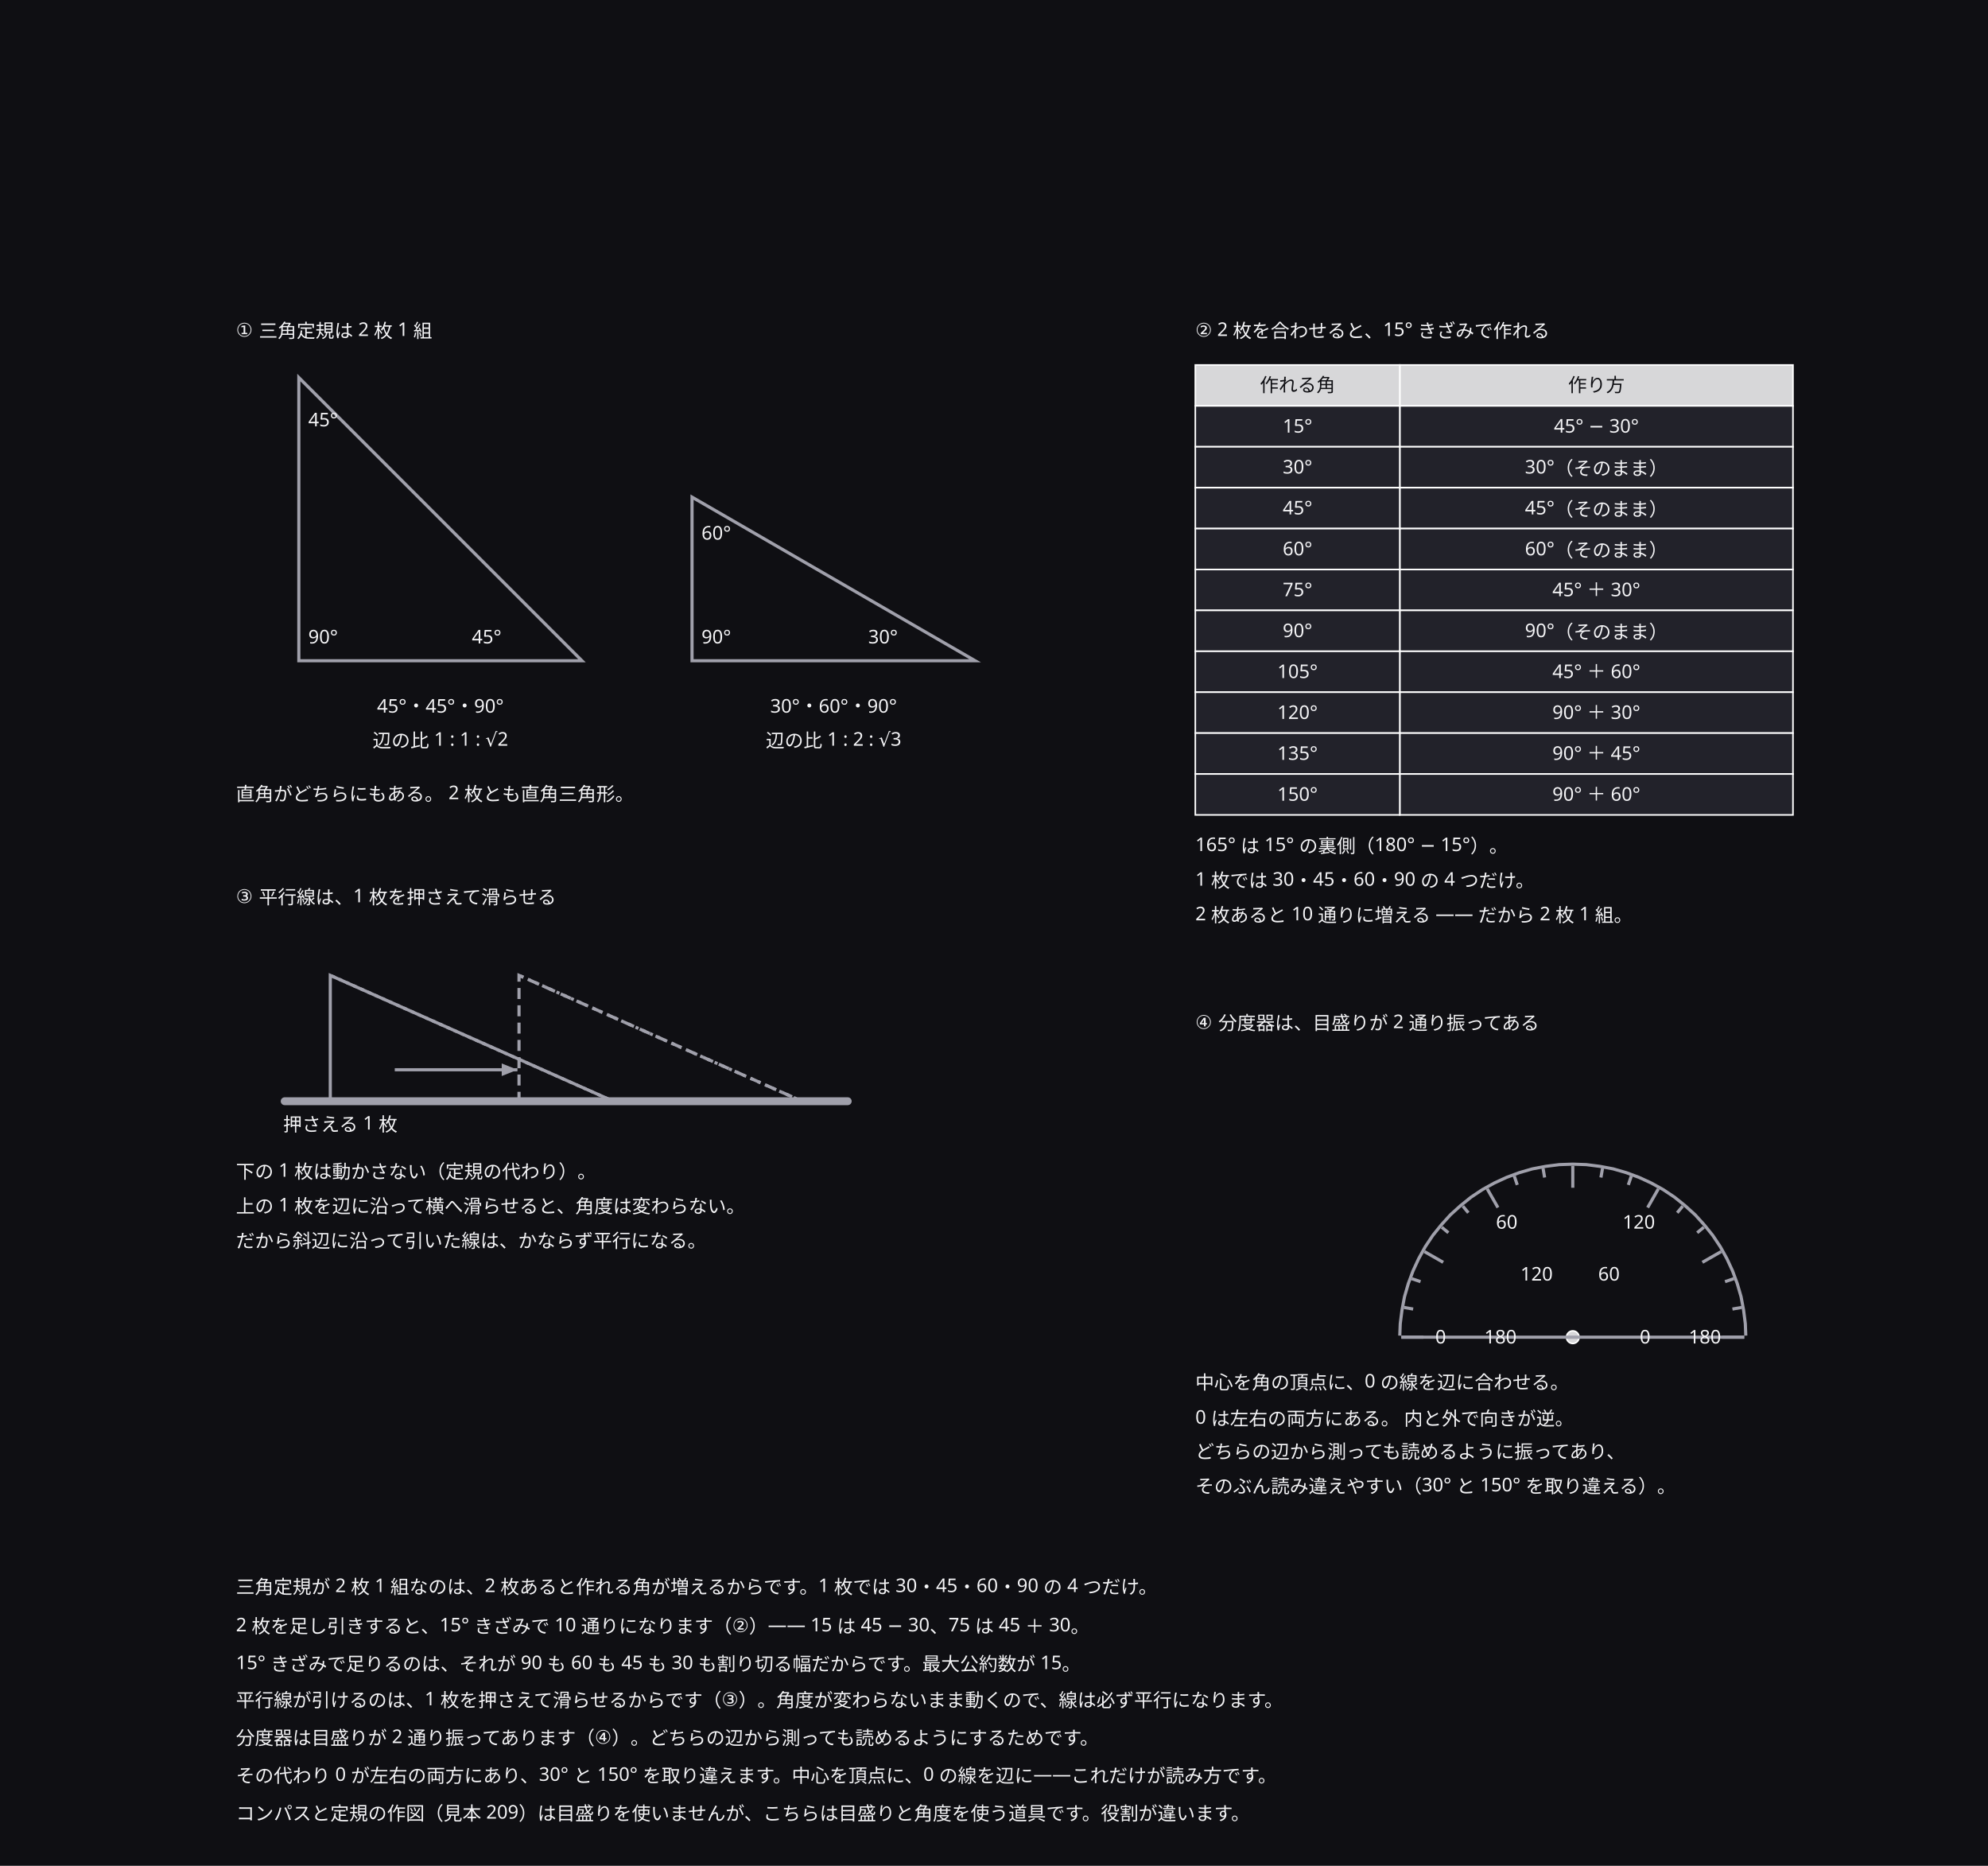
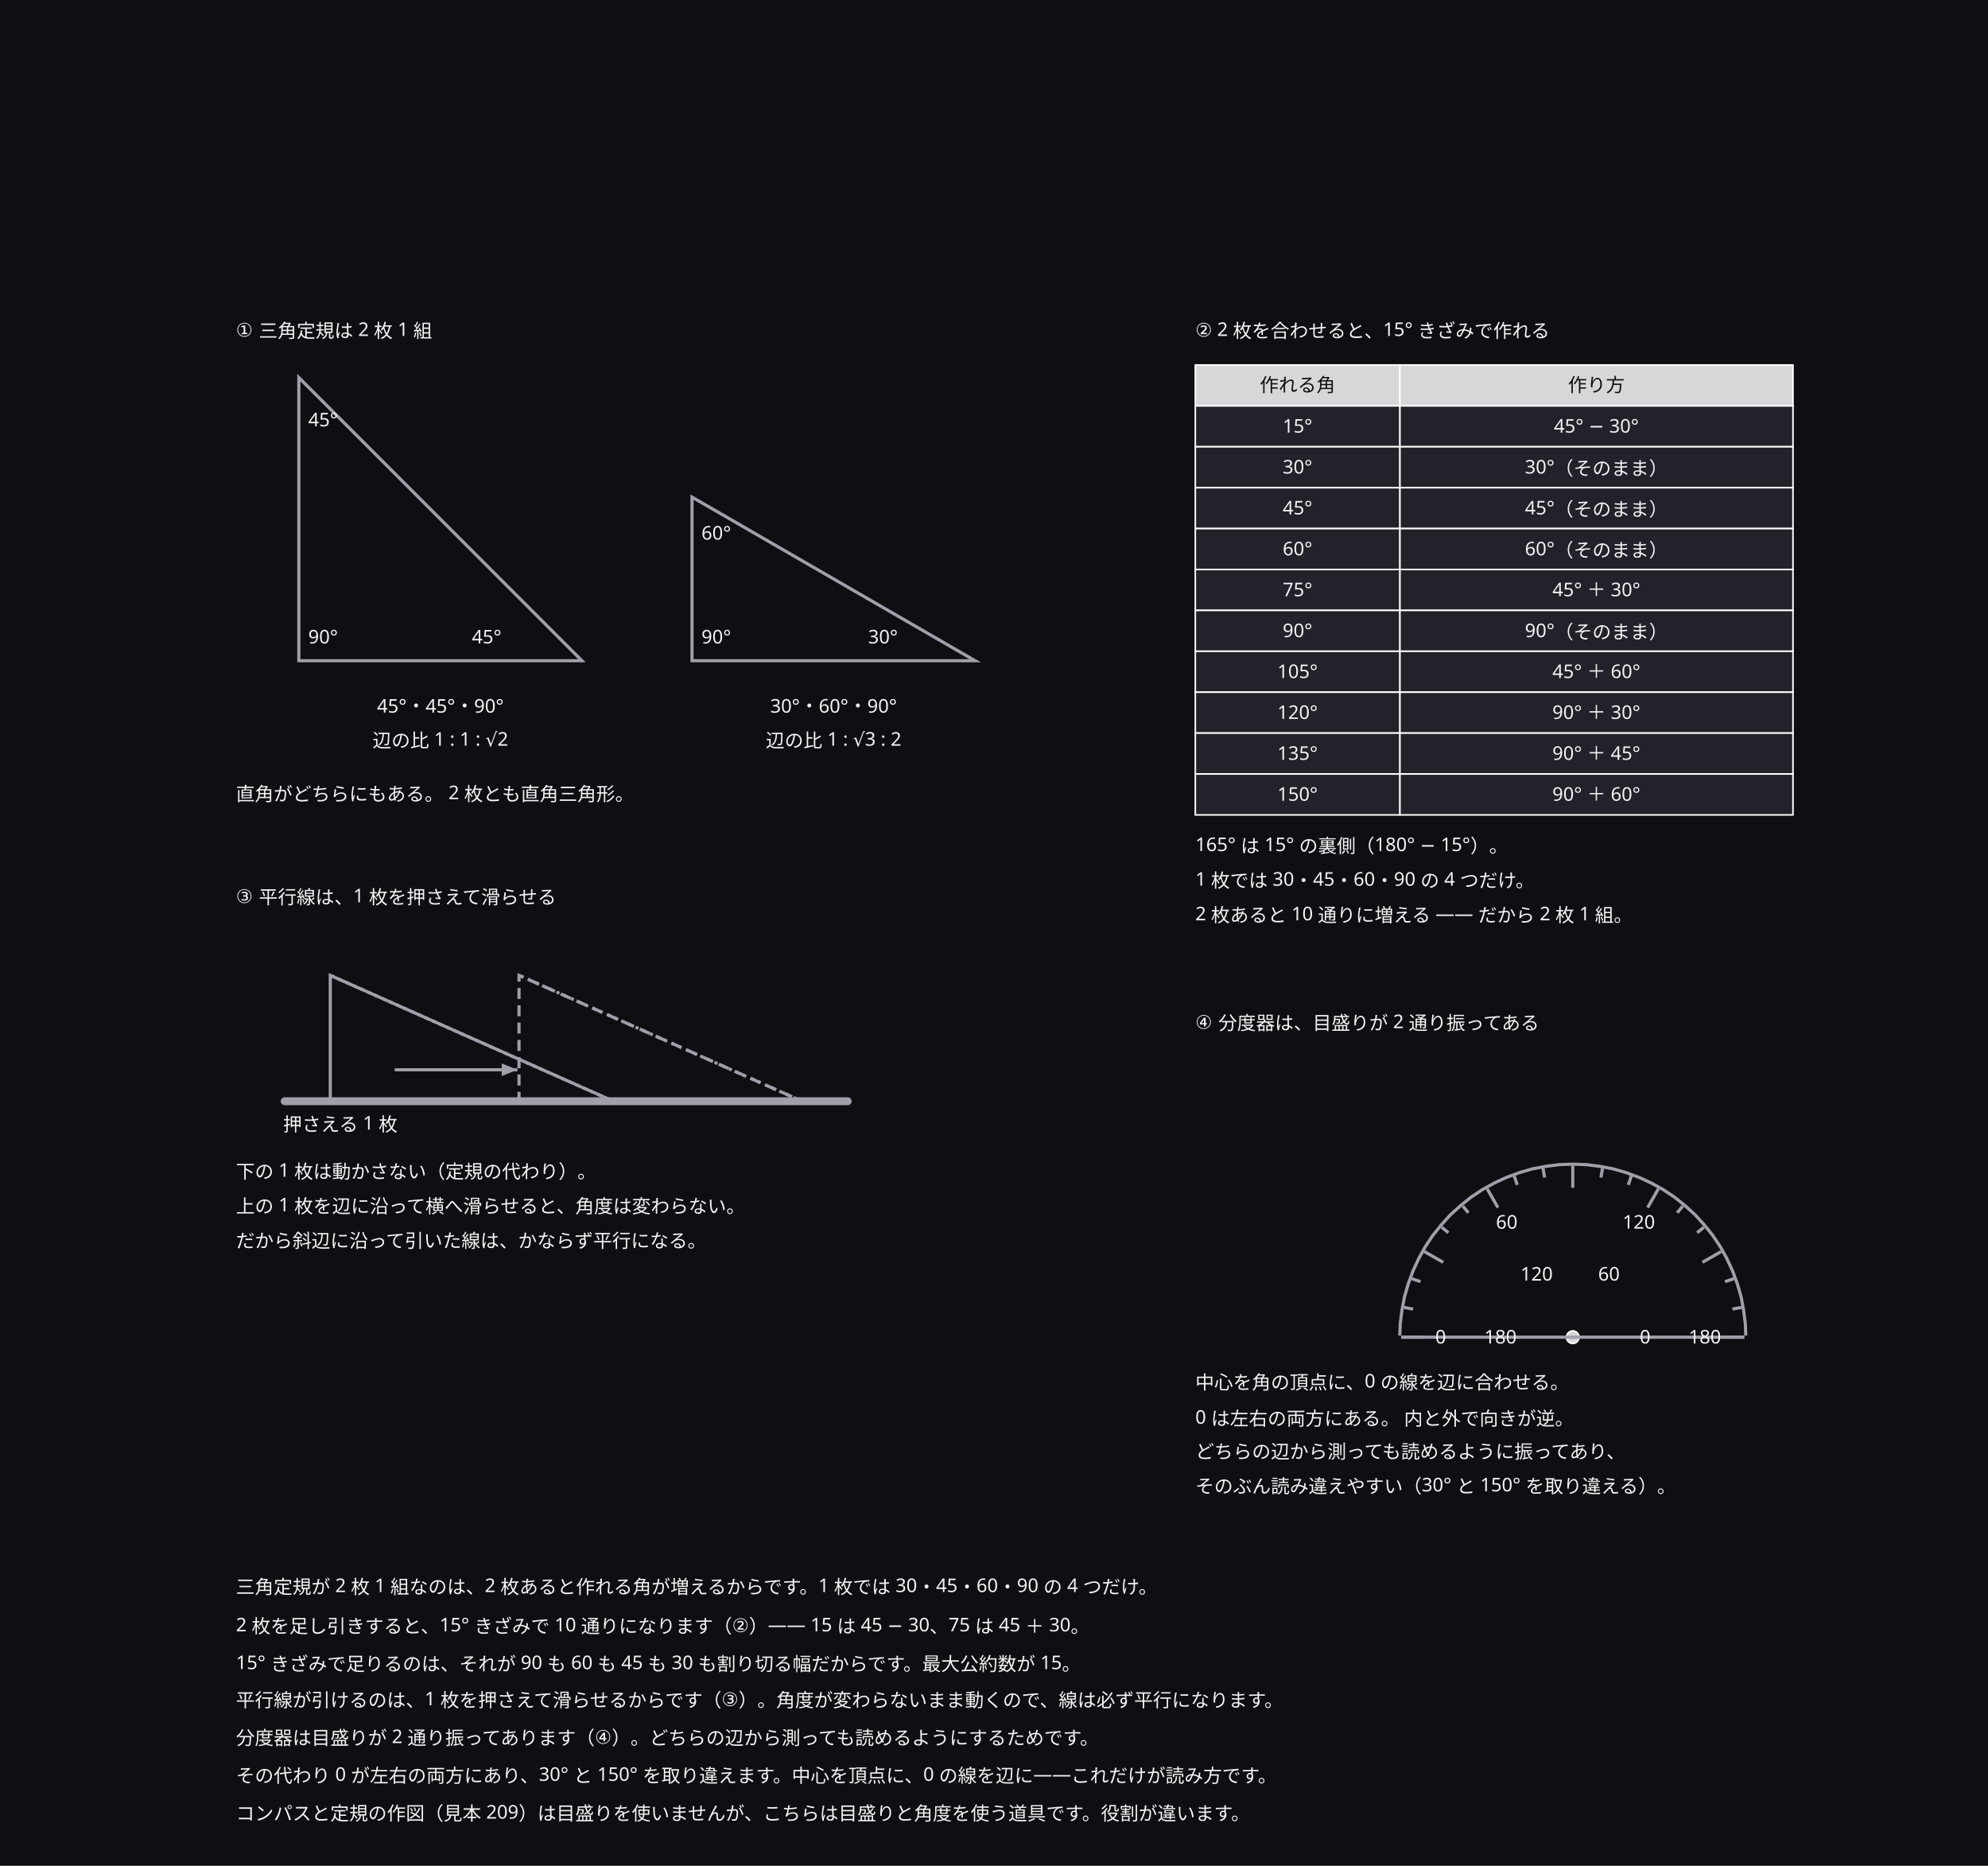
<svg xmlns="http://www.w3.org/2000/svg" width="1264" height="1186" viewBox="0 0 1264 1186">
  <defs>
    <marker id="arrow" viewBox="0 0 10 10" refX="9" refY="5" markerWidth="6" markerHeight="6" orient="auto">
      <path d="M 0 0 L 10 5 L 0 10 z" fill="#a0a0ab" />
    </marker>
  </defs>
  <rect data-paper="1" x="0" y="0" width="1264" height="1186" fill="#0f0f13" />
  <g data-node="r1" data-pinned="false" data-shape="rect" />
  <g data-node="r2" data-pinned="false" data-shape="rect" />
  <g data-node="r3" data-pinned="false" data-shape="rect" />
  <g data-node="r4" data-pinned="false" data-shape="rect" />
  <g data-node="r5" data-pinned="false" data-shape="rect" />
  <g data-node="r6" data-pinned="false" data-shape="rect" />
  <g data-node="r7" data-pinned="false" data-shape="rect" />
  <g data-node="t1" data-pinned="false" data-shape="rect" />
  <g data-node="t3" data-pinned="false" data-shape="rect" />
  <g data-node="n3" data-pinned="false" data-shape="rect" />
  <g data-node="n7" data-pinned="false" data-shape="rect" />
  <g data-node="n8" data-pinned="false" data-shape="rect" />
  <g data-node="n9" data-pinned="false" data-shape="rect" />
  <g data-node="t2" data-pinned="false" data-shape="rect" />
  <g data-node="t4" data-pinned="false" data-shape="rect" />
  <g data-node="n4" data-pinned="false" data-shape="rect" />
  <g data-node="n5" data-pinned="false" data-shape="rect" />
  <g data-node="n6" data-pinned="false" data-shape="rect" />
  <g data-node="n10" data-pinned="false" data-shape="rect" />
  <g data-node="n11" data-pinned="false" data-shape="rect" />
  <g data-node="n12" data-pinned="false" data-shape="rect" />
  <g data-node="n13" data-pinned="false" data-shape="rect" />
  <g data-node="mh1" data-pinned="false" data-shape="rect">
    <rect x="890" y="232" width="250" height="26" fill="#22222a" stroke="#ffffff" stroke-width="1" />
    <rect x="890" y="232" width="250" height="26" fill="#ffffff" fill-opacity="0.82" />
  </g>
  <g data-node="m0b" data-pinned="false" data-shape="rect">
    <rect x="890" y="258" width="250" height="26" fill="#22222a" stroke="#ffffff" stroke-width="1" />
  </g>
  <g data-node="m1b" data-pinned="false" data-shape="rect">
    <rect x="890" y="284" width="250" height="26" fill="#22222a" stroke="#ffffff" stroke-width="1" />
  </g>
  <g data-node="m2b" data-pinned="false" data-shape="rect">
    <rect x="890" y="310" width="250" height="26" fill="#22222a" stroke="#ffffff" stroke-width="1" />
  </g>
  <g data-node="m3b" data-pinned="false" data-shape="rect">
    <rect x="890" y="336" width="250" height="26" fill="#22222a" stroke="#ffffff" stroke-width="1" />
  </g>
  <g data-node="m4b" data-pinned="false" data-shape="rect">
    <rect x="890" y="362" width="250" height="26" fill="#22222a" stroke="#ffffff" stroke-width="1" />
  </g>
  <g data-node="m5b" data-pinned="false" data-shape="rect">
    <rect x="890" y="388" width="250" height="26" fill="#22222a" stroke="#ffffff" stroke-width="1" />
  </g>
  <g data-node="m6b" data-pinned="false" data-shape="rect">
    <rect x="890" y="414" width="250" height="26" fill="#22222a" stroke="#ffffff" stroke-width="1" />
  </g>
  <g data-node="m7b" data-pinned="false" data-shape="rect">
    <rect x="890" y="440" width="250" height="26" fill="#22222a" stroke="#ffffff" stroke-width="1" />
  </g>
  <g data-node="m8b" data-pinned="false" data-shape="rect">
    <rect x="890" y="466" width="250" height="26" fill="#22222a" stroke="#ffffff" stroke-width="1" />
  </g>
  <g data-node="m9b" data-pinned="false" data-shape="rect">
    <rect x="890" y="492" width="250" height="26" fill="#22222a" stroke="#ffffff" stroke-width="1" />
  </g>
  <g data-node="n1" data-pinned="false" data-shape="rect" />
  <g data-node="n1b" data-pinned="false" data-shape="rect" />
  <g data-node="n2" data-pinned="false" data-shape="rect" />
  <g data-node="n2b" data-pinned="false" data-shape="rect" />
  <g data-node="mh0" data-pinned="false" data-shape="rect">
    <rect x="760" y="232" width="130" height="26" fill="#22222a" stroke="#ffffff" stroke-width="1" />
    <rect x="760" y="232" width="130" height="26" fill="#ffffff" fill-opacity="0.82" />
  </g>
  <g data-node="m0a" data-pinned="false" data-shape="rect">
    <rect x="760" y="258" width="130" height="26" fill="#22222a" stroke="#ffffff" stroke-width="1" />
  </g>
  <g data-node="m1a" data-pinned="false" data-shape="rect">
    <rect x="760" y="284" width="130" height="26" fill="#22222a" stroke="#ffffff" stroke-width="1" />
  </g>
  <g data-node="m2a" data-pinned="false" data-shape="rect">
    <rect x="760" y="310" width="130" height="26" fill="#22222a" stroke="#ffffff" stroke-width="1" />
  </g>
  <g data-node="m3a" data-pinned="false" data-shape="rect">
    <rect x="760" y="336" width="130" height="26" fill="#22222a" stroke="#ffffff" stroke-width="1" />
  </g>
  <g data-node="m4a" data-pinned="false" data-shape="rect">
    <rect x="760" y="362" width="130" height="26" fill="#22222a" stroke="#ffffff" stroke-width="1" />
  </g>
  <g data-node="m5a" data-pinned="false" data-shape="rect">
    <rect x="760" y="388" width="130" height="26" fill="#22222a" stroke="#ffffff" stroke-width="1" />
  </g>
  <g data-node="m6a" data-pinned="false" data-shape="rect">
    <rect x="760" y="414" width="130" height="26" fill="#22222a" stroke="#ffffff" stroke-width="1" />
  </g>
  <g data-node="m7a" data-pinned="false" data-shape="rect">
    <rect x="760" y="440" width="130" height="26" fill="#22222a" stroke="#ffffff" stroke-width="1" />
  </g>
  <g data-node="m8a" data-pinned="false" data-shape="rect">
    <rect x="760" y="466" width="130" height="26" fill="#22222a" stroke="#ffffff" stroke-width="1" />
  </g>
  <g data-node="m9a" data-pinned="false" data-shape="rect">
    <rect x="760" y="492" width="130" height="26" fill="#22222a" stroke="#ffffff" stroke-width="1" />
  </g>
  <g data-node="rule_n" data-pinned="false" data-shape="rect" />
  <g data-node="a1" data-pinned="false" data-shape="rect" />
  <g data-node="a2" data-pinned="false" data-shape="rect" />
  <g data-node="a3" data-pinned="false" data-shape="rect" />
  <g data-node="b1" data-pinned="false" data-shape="rect" />
  <g data-node="b2" data-pinned="false" data-shape="rect" />
  <g data-node="b3" data-pinned="false" data-shape="rect" />
  <g data-node="o0" data-pinned="false" data-shape="rect" />
  <g data-node="i0" data-pinned="false" data-shape="rect" />
  <g data-node="o60" data-pinned="false" data-shape="rect" />
  <g data-node="i60" data-pinned="false" data-shape="rect" />
  <g data-node="o120" data-pinned="false" data-shape="rect" />
  <g data-node="i120" data-pinned="false" data-shape="rect" />
  <g data-node="o180" data-pinned="false" data-shape="rect" />
  <g data-node="i180" data-pinned="false" data-shape="rect" />
  <g data-node="ctr" data-pinned="false" data-shape="rect">
    <circle cx="1000" cy="850" r="4" fill="#22222a" stroke="#ffffff" stroke-width="1" />
    <circle cx="1000" cy="850" r="4" fill="#ffffff" fill-opacity="0.82" />
  </g>
  <g data-node="p0" data-pinned="false" data-shape="rect" />
  <g data-node="p1" data-pinned="false" data-shape="rect" />
  <g data-node="p2" data-pinned="false" data-shape="rect" />
  <g data-node="p3" data-pinned="false" data-shape="rect" />
  <g data-node="p4" data-pinned="false" data-shape="rect" />
  <g data-node="p5" data-pinned="false" data-shape="rect" />
  <g data-node="p6" data-pinned="false" data-shape="rect" />
  <g data-node="p7" data-pinned="false" data-shape="rect" />
  <g data-node="p8" data-pinned="false" data-shape="rect" />
  <g data-node="p9" data-pinned="false" data-shape="rect" />
  <g data-node="p10" data-pinned="false" data-shape="rect" />
  <g data-node="p11" data-pinned="false" data-shape="rect" />
  <g data-node="p12" data-pinned="false" data-shape="rect" />
  <g data-node="p13" data-pinned="false" data-shape="rect" />
  <g data-node="p14" data-pinned="false" data-shape="rect" />
  <g data-node="p15" data-pinned="false" data-shape="rect" />
  <g data-node="p16" data-pinned="false" data-shape="rect" />
  <g data-node="p17" data-pinned="false" data-shape="rect" />
  <g data-node="p18" data-pinned="false" data-shape="rect" />
  <g data-node="p19" data-pinned="false" data-shape="rect" />
  <g data-node="p20" data-pinned="false" data-shape="rect" />
  <g data-node="p21" data-pinned="false" data-shape="rect" />
  <g data-node="p22" data-pinned="false" data-shape="rect" />
  <g data-node="p23" data-pinned="false" data-shape="rect" />
  <g data-node="p24" data-pinned="false" data-shape="rect" />
  <g data-node="p25" data-pinned="false" data-shape="rect" />
  <g data-node="p26" data-pinned="false" data-shape="rect" />
  <g data-node="p27" data-pinned="false" data-shape="rect" />
  <g data-node="p28" data-pinned="false" data-shape="rect" />
  <g data-node="p29" data-pinned="false" data-shape="rect" />
  <g data-node="p30" data-pinned="false" data-shape="rect" />
  <g data-node="p31" data-pinned="false" data-shape="rect" />
  <g data-node="p32" data-pinned="false" data-shape="rect" />
  <g data-node="p33" data-pinned="false" data-shape="rect" />
  <g data-node="p34" data-pinned="false" data-shape="rect" />
  <g data-node="p35" data-pinned="false" data-shape="rect" />
  <g data-node="p36" data-pinned="false" data-shape="rect" />
  <g data-node="p37" data-pinned="false" data-shape="rect" />
  <g data-node="p38" data-pinned="false" data-shape="rect" />
  <g data-node="p39" data-pinned="false" data-shape="rect" />
  <g data-node="p40" data-pinned="false" data-shape="rect" />
  <g data-node="p41" data-pinned="false" data-shape="rect" />
  <g data-node="p42" data-pinned="false" data-shape="rect" />
  <g data-node="p43" data-pinned="false" data-shape="rect" />
  <g data-node="p44" data-pinned="false" data-shape="rect" />
  <g data-node="p45" data-pinned="false" data-shape="rect" />
  <g data-node="p46" data-pinned="false" data-shape="rect" />
  <g data-node="p47" data-pinned="false" data-shape="rect" />
  <g data-node="p48" data-pinned="false" data-shape="rect" />
  <g data-node="p49" data-pinned="false" data-shape="rect" />
  <g data-node="p50" data-pinned="false" data-shape="rect" />
  <g data-node="p51" data-pinned="false" data-shape="rect" />
  <g data-node="p52" data-pinned="false" data-shape="rect" />
  <g data-node="p53" data-pinned="false" data-shape="rect" />
  <g data-edge="p0&gt;p0" data-pinned="false">
    <path d="M 190 420 L 370 420 L 190 240 L 190 420 Z" fill="none" stroke="#a0a0ab" stroke-width="2" />
  </g>
  <g data-edge="p1&gt;p1" data-pinned="false">
    <path d="M 440 420 L 620 420 L 440 316 L 440 420 Z" fill="none" stroke="#a0a0ab" stroke-width="2" />
  </g>
  <g data-edge="p2&gt;p3" data-pinned="false">
    <path d="M 181 700 L 539 700" fill="none" stroke="#a0a0ab" stroke-width="5" stroke-linejoin="round" stroke-linecap="round" />
  </g>
  <g data-edge="p4&gt;p4" data-pinned="false">
    <path d="M 210 700 L 390 700 L 210 620 L 210 700 Z" fill="none" stroke="#a0a0ab" stroke-width="2" />
  </g>
  <g data-edge="p5&gt;p5" data-pinned="false">
    <path d="M 330 700 L 510 700 L 330 620 L 330 700 Z" fill="none" stroke="#a0a0ab" stroke-width="2" stroke-dasharray="7 4" />
  </g>
  <g data-edge="p6&gt;p7" data-pinned="false">
    <path d="M 211 620.4 L 389 699.6" fill="none" stroke="#a0a0ab" stroke-width="2" stroke-dasharray="2 3" />
  </g>
  <g data-edge="p8&gt;p9" data-pinned="false">
    <path d="M 331 620.4 L 509 699.6" fill="none" stroke="#a0a0ab" stroke-width="2" stroke-dasharray="2 3" />
  </g>
  <g data-edge="p10&gt;p11" data-pinned="false">
    <path d="M 251 680 L 329 680" fill="none" stroke="#a0a0ab" stroke-width="2" />
    <path d="M 329 680 L 319 676 L 319 684 Z" fill="#a0a0ab" stroke="none" />
  </g>
  <g data-edge="p12&gt;p13" data-pinned="false">
    <path d="M 890 849 L 890.3 841.4 L 891.4 832.8 L 893 824.3 L 895.4 816 L 898.4 807.9 L 902 800.1 L 906.2 792.5 L 911 785.3 L 916.4 778.6 L 922.2 772.2 L 928.6 766.4 L 935.3 761 L 942.5 756.2 L 950.1 752 L 957.9 748.4 L 966 745.4 L 974.3 743 L 982.8 741.4 L 991.4 740.3 L 1000 740 L 1008.6 740.3 L 1017.2 741.4 L 1025.7 743 L 1034 745.4 L 1042.1 748.4 L 1049.9 752 L 1057.5 756.2 L 1064.7 761 L 1071.4 766.4 L 1077.8 772.2 L 1083.6 778.6 L 1089 785.3 L 1093.8 792.5 L 1098 800.1 L 1101.6 807.9 L 1104.6 816 L 1107 824.3 L 1108.6 832.8 L 1109.7 841.4 L 1110 849" fill="none" stroke="#a0a0ab" stroke-width="2" />
  </g>
  <g data-edge="p14&gt;p15" data-pinned="false">
    <path d="M 891 850 L 1109 850" fill="none" stroke="#a0a0ab" stroke-width="2" />
  </g>
  <g data-edge="p16&gt;p17" data-pinned="false">
    <path d="M 891 850 L 905 850" fill="none" stroke="#a0a0ab" stroke-width="2" />
  </g>
  <g data-edge="p18&gt;p19" data-pinned="false">
    <path d="M 892.7 831.1 L 898.5 832.1" fill="none" stroke="#a0a0ab" stroke-width="2" />
  </g>
  <g data-edge="p20&gt;p21" data-pinned="false">
    <path d="M 897.6 812.8 L 903.2 814.7" fill="none" stroke="#a0a0ab" stroke-width="2" />
  </g>
  <g data-edge="p22&gt;p23" data-pinned="false">
    <path d="M 905.7 795.6 L 917.6 802.4" fill="none" stroke="#a0a0ab" stroke-width="2" />
  </g>
  <g data-edge="p24&gt;p25" data-pinned="false">
    <path d="M 916.7 780.1 L 920.9 783.6" fill="none" stroke="#a0a0ab" stroke-width="2" />
  </g>
  <g data-edge="p26&gt;p27" data-pinned="false">
    <path d="M 930.1 766.7 L 933.6 770.9" fill="none" stroke="#a0a0ab" stroke-width="2" />
  </g>
  <g data-edge="p28&gt;p29" data-pinned="false">
    <path d="M 945.6 755.7 L 952.4 767.6" fill="none" stroke="#a0a0ab" stroke-width="2" />
  </g>
  <g data-edge="p30&gt;p31" data-pinned="false">
    <path d="M 962.8 747.6 L 964.7 753.2" fill="none" stroke="#a0a0ab" stroke-width="2" />
  </g>
  <g data-edge="p32&gt;p33" data-pinned="false">
    <path d="M 981.1 742.7 L 982.1 748.5" fill="none" stroke="#a0a0ab" stroke-width="2" />
  </g>
  <g data-edge="p34&gt;p35" data-pinned="false">
    <path d="M 1000 741 L 1000 755" fill="none" stroke="#a0a0ab" stroke-width="2" />
  </g>
  <g data-edge="p36&gt;p37" data-pinned="false">
    <path d="M 1018.9 742.7 L 1017.9 748.5" fill="none" stroke="#a0a0ab" stroke-width="2" />
  </g>
  <g data-edge="p38&gt;p39" data-pinned="false">
    <path d="M 1037.2 747.6 L 1035.3 753.2" fill="none" stroke="#a0a0ab" stroke-width="2" />
  </g>
  <g data-edge="p40&gt;p41" data-pinned="false">
    <path d="M 1054.4 755.7 L 1047.6 767.6" fill="none" stroke="#a0a0ab" stroke-width="2" />
  </g>
  <g data-edge="p42&gt;p43" data-pinned="false">
    <path d="M 1069.9 766.7 L 1066.4 770.9" fill="none" stroke="#a0a0ab" stroke-width="2" />
  </g>
  <g data-edge="p44&gt;p45" data-pinned="false">
    <path d="M 1083.3 780.1 L 1079.1 783.6" fill="none" stroke="#a0a0ab" stroke-width="2" />
  </g>
  <g data-edge="p46&gt;p47" data-pinned="false">
    <path d="M 1094.3 795.6 L 1082.4 802.4" fill="none" stroke="#a0a0ab" stroke-width="2" />
  </g>
  <g data-edge="p48&gt;p49" data-pinned="false">
    <path d="M 1102.4 812.8 L 1096.8 814.7" fill="none" stroke="#a0a0ab" stroke-width="2" />
  </g>
  <g data-edge="p50&gt;p51" data-pinned="false">
    <path d="M 1107.3 831.1 L 1101.5 832.1" fill="none" stroke="#a0a0ab" stroke-width="2" />
  </g>
  <g data-edge="p52&gt;p53" data-pinned="false">
    <path d="M 1109 850 L 1095 850" fill="none" stroke="#a0a0ab" stroke-width="2" />
  </g>
  <g data-name="r1">
    <text x="150" y="1013" text-anchor="start" font-family="sans-serif" font-size="12" fill="#f4f4f6">三角定規が 2 枚 1 組なのは、2 枚あると作れる角が増えるからです。1 枚では 30・45・60・90 の 4 つだけ。</text>
  </g>
  <g data-name="r2">
    <text x="150" y="1037" text-anchor="start" font-family="sans-serif" font-size="12" fill="#f4f4f6">2 枚を足し引きすると、15° きざみで 10 通りになります（②）—— 15 は 45 − 30、75 は 45 ＋ 30。</text>
  </g>
  <g data-name="r3">
    <text x="150" y="1061" text-anchor="start" font-family="sans-serif" font-size="12" fill="#f4f4f6">15° きざみで足りるのは、それが 90 も 60 も 45 も 30 も割り切る幅だからです。最大公約数が 15。</text>
  </g>
  <g data-name="r4">
    <text x="150" y="1085" text-anchor="start" font-family="sans-serif" font-size="12" fill="#f4f4f6">平行線が引けるのは、1 枚を押さえて滑らせるからです（③）。角度が変わらないまま動くので、線は必ず平行になります。</text>
  </g>
  <g data-name="r5">
    <text x="150" y="1109" text-anchor="start" font-family="sans-serif" font-size="12" fill="#f4f4f6">分度器は目盛りが 2 通り振ってあります（④）。どちらの辺から測っても読めるようにするためです。</text>
  </g>
  <g data-name="r6">
    <text x="150" y="1133" text-anchor="start" font-family="sans-serif" font-size="12" fill="#f4f4f6">その代わり 0 が左右の両方にあり、30° と 150° を取り違えます。中心を頂点に、0 の線を辺に——これだけが読み方です。</text>
  </g>
  <g data-name="r7">
    <text x="150" y="1157" text-anchor="start" font-family="sans-serif" font-size="12" fill="#f4f4f6">コンパスと定規の作図（見本 209）は目盛りを使いませんが、こちらは目盛りと角度を使う道具です。役割が違います。</text>
  </g>
  <g data-name="t1">
    <text x="150" y="214" text-anchor="start" font-family="sans-serif" font-size="12" fill="#f4f4f6">① 三角定規は 2 枚 1 組</text>
  </g>
  <g data-name="t3">
    <text x="150" y="574" text-anchor="start" font-family="sans-serif" font-size="12" fill="#f4f4f6">③ 平行線は、1 枚を押さえて滑らせる</text>
  </g>
  <g data-name="n3">
    <text x="150" y="509" text-anchor="start" font-family="sans-serif" font-size="12" fill="#f4f4f6">直角がどちらにもある。 2 枚とも直角三角形。</text>
  </g>
  <g data-name="n7">
    <text x="150" y="749" text-anchor="start" font-family="sans-serif" font-size="12" fill="#f4f4f6">下の 1 枚は動かさない（定規の代わり）。</text>
  </g>
  <g data-name="n8">
    <text x="150" y="771" text-anchor="start" font-family="sans-serif" font-size="12" fill="#f4f4f6">上の 1 枚を辺に沿って横へ滑らせると、角度は変わらない。</text>
  </g>
  <g data-name="n9">
    <text x="150" y="793" text-anchor="start" font-family="sans-serif" font-size="12" fill="#f4f4f6">だから斜辺に沿って引いた線は、かならず平行になる。</text>
  </g>
  <g data-name="t2">
    <text x="760" y="214" text-anchor="start" font-family="sans-serif" font-size="12" fill="#f4f4f6">② 2 枚を合わせると、15° きざみで作れる</text>
  </g>
  <g data-name="t4">
    <text x="760" y="654" text-anchor="start" font-family="sans-serif" font-size="12" fill="#f4f4f6">④ 分度器は、目盛りが 2 通り振ってある</text>
  </g>
  <g data-name="n4">
    <text x="760" y="541" text-anchor="start" font-family="sans-serif" font-size="12" fill="#f4f4f6">165° は 15° の裏側（180° − 15°）。</text>
  </g>
  <g data-name="n5">
    <text x="760" y="563" text-anchor="start" font-family="sans-serif" font-size="12" fill="#f4f4f6">1 枚では 30・45・60・90 の 4 つだけ。</text>
  </g>
  <g data-name="n6">
    <text x="760" y="585" text-anchor="start" font-family="sans-serif" font-size="12" fill="#f4f4f6">2 枚あると 10 通りに増える —— だから 2 枚 1 組。</text>
  </g>
  <g data-name="n10">
    <text x="760" y="883" text-anchor="start" font-family="sans-serif" font-size="12" fill="#f4f4f6">中心を角の頂点に、0 の線を辺に合わせる。</text>
  </g>
  <g data-name="n11">
    <text x="760" y="905" text-anchor="start" font-family="sans-serif" font-size="12" fill="#f4f4f6">0 は左右の両方にある。 内と外で向きが逆。</text>
  </g>
  <g data-name="n12">
    <text x="760" y="927" text-anchor="start" font-family="sans-serif" font-size="12" fill="#f4f4f6">どちらの辺から測っても読めるように振ってあり、</text>
  </g>
  <g data-name="n13">
    <text x="760" y="949" text-anchor="start" font-family="sans-serif" font-size="12" fill="#f4f4f6">そのぶん読み違えやすい（30° と 150° を取り違える）。</text>
  </g>
  <g data-name="mh1">
    <text x="1015" y="249" text-anchor="middle" font-family="sans-serif" font-size="12" fill="#0f0f13">作り方</text>
  </g>
  <g data-name="m0b">
    <text x="1015" y="275" text-anchor="middle" font-family="sans-serif" font-size="12" fill="#f4f4f6">45° − 30°</text>
  </g>
  <g data-name="m1b">
    <text x="1015" y="301" text-anchor="middle" font-family="sans-serif" font-size="12" fill="#f4f4f6">30°（そのまま）</text>
  </g>
  <g data-name="m2b">
    <text x="1015" y="327" text-anchor="middle" font-family="sans-serif" font-size="12" fill="#f4f4f6">45°（そのまま）</text>
  </g>
  <g data-name="m3b">
    <text x="1015" y="353" text-anchor="middle" font-family="sans-serif" font-size="12" fill="#f4f4f6">60°（そのまま）</text>
  </g>
  <g data-name="m4b">
    <text x="1015" y="379" text-anchor="middle" font-family="sans-serif" font-size="12" fill="#f4f4f6">45° ＋ 30°</text>
  </g>
  <g data-name="m5b">
    <text x="1015" y="405" text-anchor="middle" font-family="sans-serif" font-size="12" fill="#f4f4f6">90°（そのまま）</text>
  </g>
  <g data-name="m6b">
    <text x="1015" y="431" text-anchor="middle" font-family="sans-serif" font-size="12" fill="#f4f4f6">45° ＋ 60°</text>
  </g>
  <g data-name="m7b">
    <text x="1015" y="457" text-anchor="middle" font-family="sans-serif" font-size="12" fill="#f4f4f6">90° ＋ 30°</text>
  </g>
  <g data-name="m8b">
    <text x="1015" y="483" text-anchor="middle" font-family="sans-serif" font-size="12" fill="#f4f4f6">90° ＋ 45°</text>
  </g>
  <g data-name="m9b">
    <text x="1015" y="509" text-anchor="middle" font-family="sans-serif" font-size="12" fill="#f4f4f6">90° ＋ 60°</text>
  </g>
  <g data-name="n1">
    <text x="280" y="453" text-anchor="middle" font-family="sans-serif" font-size="12" fill="#f4f4f6">45°・45°・90°</text>
  </g>
  <g data-name="n1b">
    <text x="280" y="475" text-anchor="middle" font-family="sans-serif" font-size="12" fill="#f4f4f6">辺の比 1 : 1 : √2</text>
  </g>
  <g data-name="n2">
    <text x="530" y="453" text-anchor="middle" font-family="sans-serif" font-size="12" fill="#f4f4f6">30°・60°・90°</text>
  </g>
  <g data-name="n2b">
-     <text x="530" y="475" text-anchor="middle" font-family="sans-serif" font-size="12" fill="#f4f4f6">辺の比 1 : 2 : √3</text>
+     <text x="530" y="475" text-anchor="middle" font-family="sans-serif" font-size="12" fill="#f4f4f6">辺の比 1 : √3 : 2</text>
  </g>
  <g data-name="mh0">
    <text x="825" y="249" text-anchor="middle" font-family="sans-serif" font-size="12" fill="#0f0f13">作れる角</text>
  </g>
  <g data-name="m0a">
    <text x="825" y="275" text-anchor="middle" font-family="sans-serif" font-size="12" fill="#f4f4f6">15°</text>
  </g>
  <g data-name="m1a">
    <text x="825" y="301" text-anchor="middle" font-family="sans-serif" font-size="12" fill="#f4f4f6">30°</text>
  </g>
  <g data-name="m2a">
    <text x="825" y="327" text-anchor="middle" font-family="sans-serif" font-size="12" fill="#f4f4f6">45°</text>
  </g>
  <g data-name="m3a">
    <text x="825" y="353" text-anchor="middle" font-family="sans-serif" font-size="12" fill="#f4f4f6">60°</text>
  </g>
  <g data-name="m4a">
    <text x="825" y="379" text-anchor="middle" font-family="sans-serif" font-size="12" fill="#f4f4f6">75°</text>
  </g>
  <g data-name="m5a">
    <text x="825" y="405" text-anchor="middle" font-family="sans-serif" font-size="12" fill="#f4f4f6">90°</text>
  </g>
  <g data-name="m6a">
    <text x="825" y="431" text-anchor="middle" font-family="sans-serif" font-size="12" fill="#f4f4f6">105°</text>
  </g>
  <g data-name="m7a">
    <text x="825" y="457" text-anchor="middle" font-family="sans-serif" font-size="12" fill="#f4f4f6">120°</text>
  </g>
  <g data-name="m8a">
    <text x="825" y="483" text-anchor="middle" font-family="sans-serif" font-size="12" fill="#f4f4f6">135°</text>
  </g>
  <g data-name="m9a">
    <text x="825" y="509" text-anchor="middle" font-family="sans-serif" font-size="12" fill="#f4f4f6">150°</text>
  </g>
  <g data-name="rule_n">
    <text x="180" y="719" text-anchor="start" font-family="sans-serif" font-size="12" fill="#f4f4f6">押さえる 1 枚</text>
  </g>
  <g data-name="a1">
    <text x="300" y="409" text-anchor="start" font-family="sans-serif" font-size="12" fill="#f4f4f6">45°</text>
  </g>
  <g data-name="a2">
    <text x="196" y="271" text-anchor="start" font-family="sans-serif" font-size="12" fill="#f4f4f6">45°</text>
  </g>
  <g data-name="a3">
    <text x="196" y="409" text-anchor="start" font-family="sans-serif" font-size="12" fill="#f4f4f6">90°</text>
  </g>
  <g data-name="b1">
    <text x="552" y="409" text-anchor="start" font-family="sans-serif" font-size="12" fill="#f4f4f6">30°</text>
  </g>
  <g data-name="b2">
    <text x="446" y="343" text-anchor="start" font-family="sans-serif" font-size="12" fill="#f4f4f6">60°</text>
  </g>
  <g data-name="b3">
    <text x="446" y="409" text-anchor="start" font-family="sans-serif" font-size="12" fill="#f4f4f6">90°</text>
  </g>
  <g data-name="o0">
    <text x="916" y="854" text-anchor="middle" font-family="sans-serif" font-size="12" fill="#f4f4f6">0</text>
  </g>
  <g data-name="i0">
    <text x="954" y="854" text-anchor="middle" font-family="sans-serif" font-size="12" fill="#f4f4f6">180</text>
  </g>
  <g data-name="o60">
    <text x="958" y="781" text-anchor="middle" font-family="sans-serif" font-size="12" fill="#f4f4f6">60</text>
  </g>
  <g data-name="i60">
    <text x="977" y="814" text-anchor="middle" font-family="sans-serif" font-size="12" fill="#f4f4f6">120</text>
  </g>
  <g data-name="o120">
    <text x="1042" y="781" text-anchor="middle" font-family="sans-serif" font-size="12" fill="#f4f4f6">120</text>
  </g>
  <g data-name="i120">
    <text x="1023" y="814" text-anchor="middle" font-family="sans-serif" font-size="12" fill="#f4f4f6">60</text>
  </g>
  <g data-name="o180">
    <text x="1084" y="854" text-anchor="middle" font-family="sans-serif" font-size="12" fill="#f4f4f6">180</text>
  </g>
  <g data-name="i180">
    <text x="1046" y="854" text-anchor="middle" font-family="sans-serif" font-size="12" fill="#f4f4f6">0</text>
  </g>
</svg>
